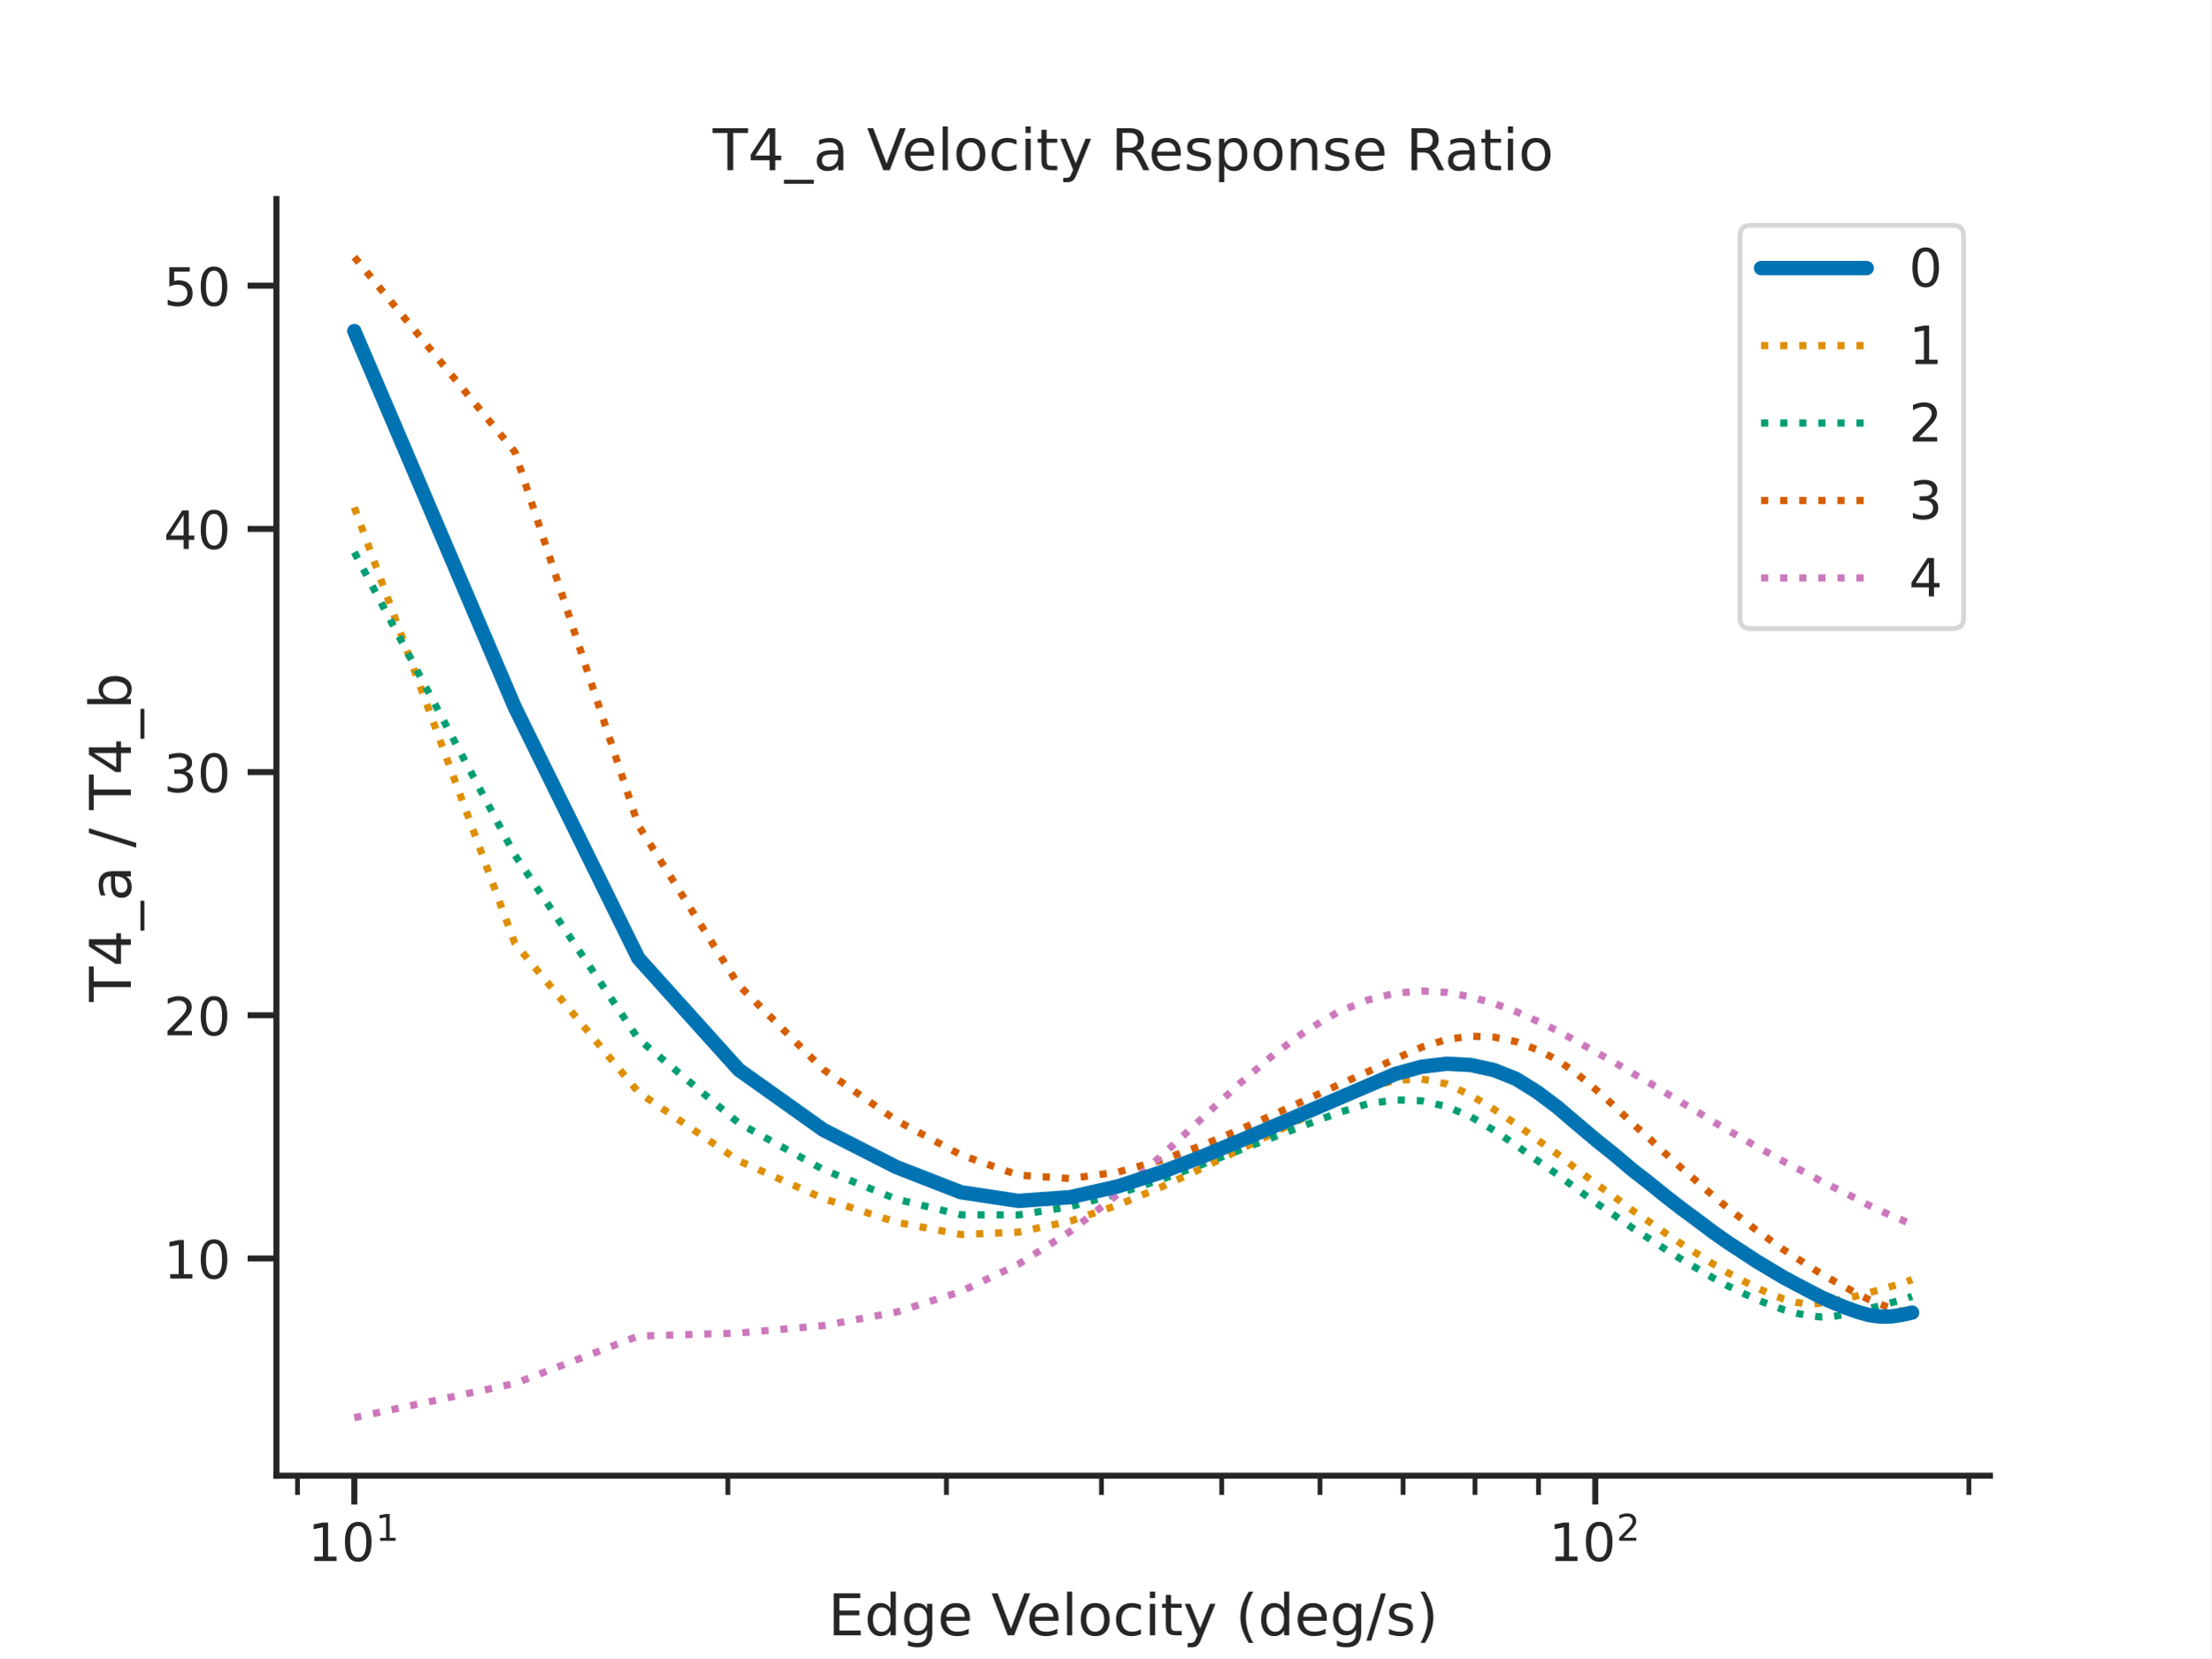
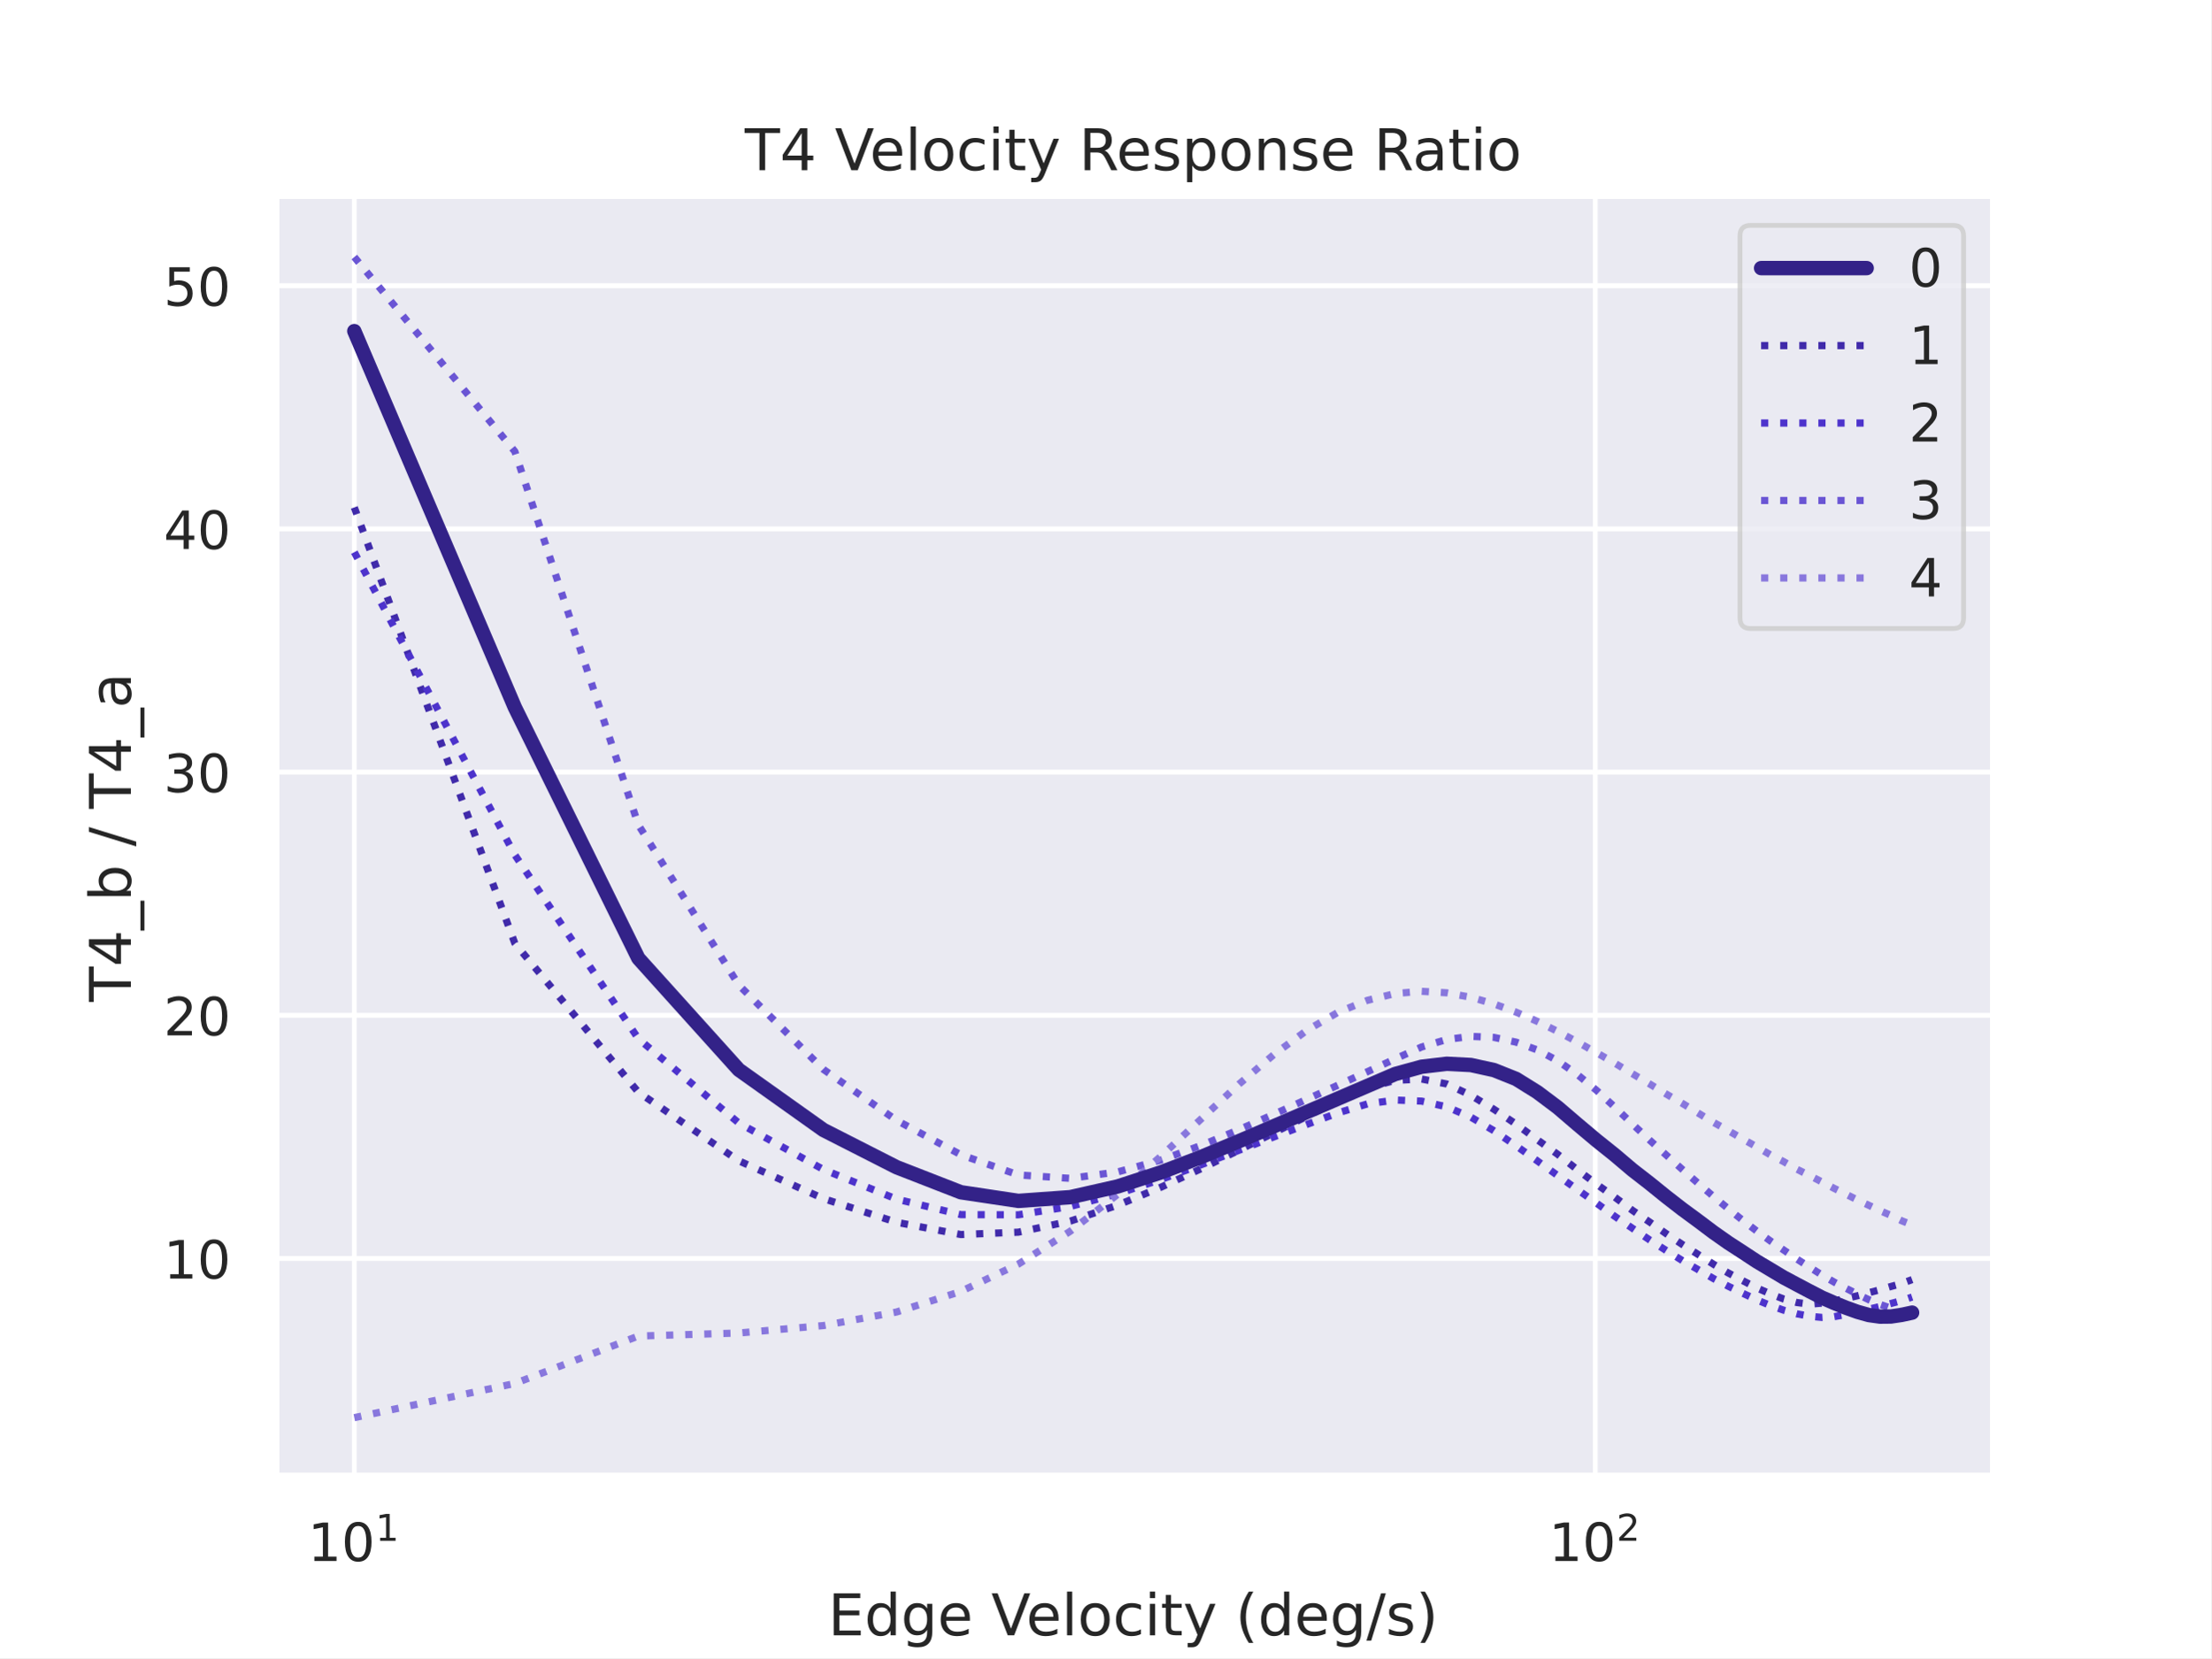
<svg xmlns="http://www.w3.org/2000/svg" xmlns:xlink="http://www.w3.org/1999/xlink" width="460.8pt" height="345.6pt" viewBox="0 0 460.8 345.6" version="1.1">
  <defs>
    <style type="text/css">*{stroke-linejoin: round; stroke-linecap: butt}</style>
  </defs>
  <g id="figure_1">
    <g id="patch_1">
      <path d="M 0 345.6  L 460.8 345.6  L 460.8 0  L 0 0  z " style="fill: #ffffff" />
    </g>
    <g id="axes_1">
      <g id="patch_2">
-         <path d="M 57.6 307.584  L 414.72 307.584  L 414.72 41.472  L 57.6 41.472  z " style="fill: #ffffff" />
+         <path d="M 57.6 307.584  L 414.72 307.584  L 414.72 41.472  L 57.6 41.472  z " style="fill: #eaeaf2" />
      </g>
      <g id="matplotlib.axis_1">
        <g id="xtick_1">
          <g id="line2d_1">
-             <defs>
-               <path id="m2740a2a82f" d="M 0 0  L 0 6  " style="stroke: #262626; stroke-width: 1.25" />
-             </defs>
-             <g>
-               <use xlink:href="#m2740a2a82f" x="73.833" y="307.584" style="fill: #262626; stroke: #262626; stroke-width: 1.25" />
-             </g>
+             <path d="M 73.833 307.584  L 73.833 41.472  " clip-path="url(#pd78fe7f6a6)" style="fill: none; stroke: #ffffff; stroke-linecap: round" />
          </g>
          <g id="text_1">
            <g style="fill: #262626" transform="translate(64.15273 325.4423) scale(0.11 -0.11)">
              <defs>
                <path id="DejaVuSans-31" d="M 794 531  L 1825 531  L 1825 4091  L 703 3866  L 703 4441  L 1819 4666  L 2450 4666  L 2450 531  L 3481 531  L 3481 0  L 794 0  L 794 531  z " transform="scale(0.015625)" />
                <path id="DejaVuSans-30" d="M 2034 4250  Q 1547 4250 1301 3770  Q 1056 3291 1056 2328  Q 1056 1369 1301 889  Q 1547 409 2034 409  Q 2525 409 2770 889  Q 3016 1369 3016 2328  Q 3016 3291 2770 3770  Q 2525 4250 2034 4250  z M 2034 4750  Q 2819 4750 3233 4129  Q 3647 3509 3647 2328  Q 3647 1150 3233 529  Q 2819 -91 2034 -91  Q 1250 -91 836 529  Q 422 1150 422 2328  Q 422 3509 836 4129  Q 1250 4750 2034 4750  z " transform="scale(0.015625)" />
              </defs>
              <use xlink:href="#DejaVuSans-31" transform="translate(0 0.684375)" />
              <use xlink:href="#DejaVuSans-30" transform="translate(63.62305 0.684375)" />
              <use xlink:href="#DejaVuSans-31" transform="translate(128.2031 38.96563) scale(0.7)" />
            </g>
          </g>
        </g>
        <g id="xtick_2">
          <g id="line2d_2">
-             <g>
-               <use xlink:href="#m2740a2a82f" x="332.465" y="307.584" style="fill: #262626; stroke: #262626; stroke-width: 1.25" />
-             </g>
+             <path d="M 332.465 307.584  L 332.465 41.472  " clip-path="url(#pd78fe7f6a6)" style="fill: none; stroke: #ffffff; stroke-linecap: round" />
          </g>
          <g id="text_2">
            <g style="fill: #262626" transform="translate(322.7855 325.4423) scale(0.11 -0.11)">
              <defs>
                <path id="DejaVuSans-32" d="M 1228 531  L 3431 531  L 3431 0  L 469 0  L 469 531  Q 828 903 1448 1529  Q 2069 2156 2228 2338  Q 2531 2678 2651 2914  Q 2772 3150 2772 3378  Q 2772 3750 2511 3984  Q 2250 4219 1831 4219  Q 1534 4219 1204 4116  Q 875 4013 500 3803  L 500 4441  Q 881 4594 1212 4672  Q 1544 4750 1819 4750  Q 2544 4750 2975 4387  Q 3406 4025 3406 3419  Q 3406 3131 3298 2873  Q 3191 2616 2906 2266  Q 2828 2175 2409 1742  Q 1991 1309 1228 531  z " transform="scale(0.015625)" />
              </defs>
              <use xlink:href="#DejaVuSans-31" transform="translate(0 0.765625)" />
              <use xlink:href="#DejaVuSans-30" transform="translate(63.62305 0.765625)" />
              <use xlink:href="#DejaVuSans-32" transform="translate(128.2031 39.04688) scale(0.7)" />
            </g>
          </g>
        </g>
-         <g id="xtick_3">
-           <g id="line2d_3">
-             <defs>
-               <path id="mca2b52a0c3" d="M 0 0  L 0 4  " style="stroke: #262626" />
-             </defs>
-             <g>
-               <use xlink:href="#mca2b52a0c3" x="61.998" y="307.584" style="fill: #262626; stroke: #262626" />
-             </g>
-           </g>
-         </g>
-         <g id="xtick_4">
-           <g id="line2d_4">
-             <g>
-               <use xlink:href="#mca2b52a0c3" x="151.689" y="307.584" style="fill: #262626; stroke: #262626" />
-             </g>
-           </g>
-         </g>
-         <g id="xtick_5">
-           <g id="line2d_5">
-             <g>
-               <use xlink:href="#mca2b52a0c3" x="197.232" y="307.584" style="fill: #262626; stroke: #262626" />
-             </g>
-           </g>
-         </g>
-         <g id="xtick_6">
-           <g id="line2d_6">
-             <g>
-               <use xlink:href="#mca2b52a0c3" x="229.545" y="307.584" style="fill: #262626; stroke: #262626" />
-             </g>
-           </g>
-         </g>
-         <g id="xtick_7">
-           <g id="line2d_7">
-             <g>
-               <use xlink:href="#mca2b52a0c3" x="254.609" y="307.584" style="fill: #262626; stroke: #262626" />
-             </g>
-           </g>
-         </g>
-         <g id="xtick_8">
-           <g id="line2d_8">
-             <g>
-               <use xlink:href="#mca2b52a0c3" x="275.088" y="307.584" style="fill: #262626; stroke: #262626" />
-             </g>
-           </g>
-         </g>
-         <g id="xtick_9">
-           <g id="line2d_9">
-             <g>
-               <use xlink:href="#mca2b52a0c3" x="292.403" y="307.584" style="fill: #262626; stroke: #262626" />
-             </g>
-           </g>
-         </g>
-         <g id="xtick_10">
-           <g id="line2d_10">
-             <g>
-               <use xlink:href="#mca2b52a0c3" x="307.401" y="307.584" style="fill: #262626; stroke: #262626" />
-             </g>
-           </g>
-         </g>
-         <g id="xtick_11">
-           <g id="line2d_11">
-             <g>
-               <use xlink:href="#mca2b52a0c3" x="320.631" y="307.584" style="fill: #262626; stroke: #262626" />
-             </g>
-           </g>
-         </g>
-         <g id="xtick_12">
-           <g id="line2d_12">
-             <g>
-               <use xlink:href="#mca2b52a0c3" x="410.322" y="307.584" style="fill: #262626; stroke: #262626" />
-             </g>
-           </g>
-         </g>
+         <g id="xtick_3" />
+         <g id="xtick_4" />
+         <g id="xtick_5" />
+         <g id="xtick_6" />
+         <g id="xtick_7" />
+         <g id="xtick_8" />
+         <g id="xtick_9" />
+         <g id="xtick_10" />
+         <g id="xtick_11" />
+         <g id="xtick_12" />
        <g id="text_3">
          <g style="fill: #262626" transform="translate(172.5675 340.8481) scale(0.12 -0.12)">
            <defs>
              <path id="DejaVuSans-45" d="M 628 4666  L 3578 4666  L 3578 4134  L 1259 4134  L 1259 2753  L 3481 2753  L 3481 2222  L 1259 2222  L 1259 531  L 3634 531  L 3634 0  L 628 0  L 628 4666  z " transform="scale(0.015625)" />
              <path id="DejaVuSans-64" d="M 2906 2969  L 2906 4863  L 3481 4863  L 3481 0  L 2906 0  L 2906 525  Q 2725 213 2448 61  Q 2172 -91 1784 -91  Q 1150 -91 751 415  Q 353 922 353 1747  Q 353 2572 751 3078  Q 1150 3584 1784 3584  Q 2172 3584 2448 3432  Q 2725 3281 2906 2969  z M 947 1747  Q 947 1113 1208 752  Q 1469 391 1925 391  Q 2381 391 2643 752  Q 2906 1113 2906 1747  Q 2906 2381 2643 2742  Q 2381 3103 1925 3103  Q 1469 3103 1208 2742  Q 947 2381 947 1747  z " transform="scale(0.015625)" />
              <path id="DejaVuSans-67" d="M 2906 1791  Q 2906 2416 2648 2759  Q 2391 3103 1925 3103  Q 1463 3103 1205 2759  Q 947 2416 947 1791  Q 947 1169 1205 825  Q 1463 481 1925 481  Q 2391 481 2648 825  Q 2906 1169 2906 1791  z M 3481 434  Q 3481 -459 3084 -895  Q 2688 -1331 1869 -1331  Q 1566 -1331 1297 -1286  Q 1028 -1241 775 -1147  L 775 -588  Q 1028 -725 1275 -790  Q 1522 -856 1778 -856  Q 2344 -856 2625 -561  Q 2906 -266 2906 331  L 2906 616  Q 2728 306 2450 153  Q 2172 0 1784 0  Q 1141 0 747 490  Q 353 981 353 1791  Q 353 2603 747 3093  Q 1141 3584 1784 3584  Q 2172 3584 2450 3431  Q 2728 3278 2906 2969  L 2906 3500  L 3481 3500  L 3481 434  z " transform="scale(0.015625)" />
              <path id="DejaVuSans-65" d="M 3597 1894  L 3597 1613  L 953 1613  Q 991 1019 1311 708  Q 1631 397 2203 397  Q 2534 397 2845 478  Q 3156 559 3463 722  L 3463 178  Q 3153 47 2828 -22  Q 2503 -91 2169 -91  Q 1331 -91 842 396  Q 353 884 353 1716  Q 353 2575 817 3079  Q 1281 3584 2069 3584  Q 2775 3584 3186 3129  Q 3597 2675 3597 1894  z M 3022 2063  Q 3016 2534 2758 2815  Q 2500 3097 2075 3097  Q 1594 3097 1305 2825  Q 1016 2553 972 2059  L 3022 2063  z " transform="scale(0.015625)" />
              <path id="DejaVuSans-20" transform="scale(0.015625)" />
              <path id="DejaVuSans-56" d="M 1831 0  L 50 4666  L 709 4666  L 2188 738  L 3669 4666  L 4325 4666  L 2547 0  L 1831 0  z " transform="scale(0.015625)" />
              <path id="DejaVuSans-6c" d="M 603 4863  L 1178 4863  L 1178 0  L 603 0  L 603 4863  z " transform="scale(0.015625)" />
              <path id="DejaVuSans-6f" d="M 1959 3097  Q 1497 3097 1228 2736  Q 959 2375 959 1747  Q 959 1119 1226 758  Q 1494 397 1959 397  Q 2419 397 2687 759  Q 2956 1122 2956 1747  Q 2956 2369 2687 2733  Q 2419 3097 1959 3097  z M 1959 3584  Q 2709 3584 3137 3096  Q 3566 2609 3566 1747  Q 3566 888 3137 398  Q 2709 -91 1959 -91  Q 1206 -91 779 398  Q 353 888 353 1747  Q 353 2609 779 3096  Q 1206 3584 1959 3584  z " transform="scale(0.015625)" />
              <path id="DejaVuSans-63" d="M 3122 3366  L 3122 2828  Q 2878 2963 2633 3030  Q 2388 3097 2138 3097  Q 1578 3097 1268 2742  Q 959 2388 959 1747  Q 959 1106 1268 751  Q 1578 397 2138 397  Q 2388 397 2633 464  Q 2878 531 3122 666  L 3122 134  Q 2881 22 2623 -34  Q 2366 -91 2075 -91  Q 1284 -91 818 406  Q 353 903 353 1747  Q 353 2603 823 3093  Q 1294 3584 2113 3584  Q 2378 3584 2631 3529  Q 2884 3475 3122 3366  z " transform="scale(0.015625)" />
              <path id="DejaVuSans-69" d="M 603 3500  L 1178 3500  L 1178 0  L 603 0  L 603 3500  z M 603 4863  L 1178 4863  L 1178 4134  L 603 4134  L 603 4863  z " transform="scale(0.015625)" />
              <path id="DejaVuSans-74" d="M 1172 4494  L 1172 3500  L 2356 3500  L 2356 3053  L 1172 3053  L 1172 1153  Q 1172 725 1289 603  Q 1406 481 1766 481  L 2356 481  L 2356 0  L 1766 0  Q 1100 0 847 248  Q 594 497 594 1153  L 594 3053  L 172 3053  L 172 3500  L 594 3500  L 594 4494  L 1172 4494  z " transform="scale(0.015625)" />
              <path id="DejaVuSans-79" d="M 2059 -325  Q 1816 -950 1584 -1140  Q 1353 -1331 966 -1331  L 506 -1331  L 506 -850  L 844 -850  Q 1081 -850 1212 -737  Q 1344 -625 1503 -206  L 1606 56  L 191 3500  L 800 3500  L 1894 763  L 2988 3500  L 3597 3500  L 2059 -325  z " transform="scale(0.015625)" />
              <path id="DejaVuSans-28" d="M 1984 4856  Q 1566 4138 1362 3434  Q 1159 2731 1159 2009  Q 1159 1288 1364 580  Q 1569 -128 1984 -844  L 1484 -844  Q 1016 -109 783 600  Q 550 1309 550 2009  Q 550 2706 781 3412  Q 1013 4119 1484 4856  L 1984 4856  z " transform="scale(0.015625)" />
              <path id="DejaVuSans-2f" d="M 1625 4666  L 2156 4666  L 531 -594  L 0 -594  L 1625 4666  z " transform="scale(0.015625)" />
              <path id="DejaVuSans-73" d="M 2834 3397  L 2834 2853  Q 2591 2978 2328 3040  Q 2066 3103 1784 3103  Q 1356 3103 1142 2972  Q 928 2841 928 2578  Q 928 2378 1081 2264  Q 1234 2150 1697 2047  L 1894 2003  Q 2506 1872 2764 1633  Q 3022 1394 3022 966  Q 3022 478 2636 193  Q 2250 -91 1575 -91  Q 1294 -91 989 -36  Q 684 19 347 128  L 347 722  Q 666 556 975 473  Q 1284 391 1588 391  Q 1994 391 2212 530  Q 2431 669 2431 922  Q 2431 1156 2273 1281  Q 2116 1406 1581 1522  L 1381 1569  Q 847 1681 609 1914  Q 372 2147 372 2553  Q 372 3047 722 3315  Q 1072 3584 1716 3584  Q 2034 3584 2315 3537  Q 2597 3491 2834 3397  z " transform="scale(0.015625)" />
              <path id="DejaVuSans-29" d="M 513 4856  L 1013 4856  Q 1481 4119 1714 3412  Q 1947 2706 1947 2009  Q 1947 1309 1714 600  Q 1481 -109 1013 -844  L 513 -844  Q 928 -128 1133 580  Q 1338 1288 1338 2009  Q 1338 2731 1133 3434  Q 928 4138 513 4856  z " transform="scale(0.015625)" />
            </defs>
            <use xlink:href="#DejaVuSans-45" />
            <use xlink:href="#DejaVuSans-64" x="63.184" />
            <use xlink:href="#DejaVuSans-67" x="126.66" />
            <use xlink:href="#DejaVuSans-65" x="190.137" />
            <use xlink:href="#DejaVuSans-20" x="251.66" />
            <use xlink:href="#DejaVuSans-56" x="283.447" />
            <use xlink:href="#DejaVuSans-65" x="344.105" />
            <use xlink:href="#DejaVuSans-6c" x="405.629" />
            <use xlink:href="#DejaVuSans-6f" x="433.412" />
            <use xlink:href="#DejaVuSans-63" x="494.594" />
            <use xlink:href="#DejaVuSans-69" x="549.574" />
            <use xlink:href="#DejaVuSans-74" x="577.357" />
            <use xlink:href="#DejaVuSans-79" x="616.566" />
            <use xlink:href="#DejaVuSans-20" x="675.746" />
            <use xlink:href="#DejaVuSans-28" x="707.533" />
            <use xlink:href="#DejaVuSans-64" x="746.547" />
            <use xlink:href="#DejaVuSans-65" x="810.023" />
            <use xlink:href="#DejaVuSans-67" x="871.547" />
            <use xlink:href="#DejaVuSans-2f" x="935.023" />
            <use xlink:href="#DejaVuSans-73" x="968.715" />
            <use xlink:href="#DejaVuSans-29" x="1020.814" />
          </g>
        </g>
      </g>
      <g id="matplotlib.axis_2">
        <g id="ytick_1">
-           <g id="line2d_13">
-             <defs>
-               <path id="m5cacb68d63" d="M 0 0  L -6 0  " style="stroke: #262626; stroke-width: 1.25" />
-             </defs>
-             <g>
-               <use xlink:href="#m5cacb68d63" x="57.6" y="262.306" style="fill: #262626; stroke: #262626; stroke-width: 1.25" />
-             </g>
+           <g id="line2d_3">
+             <path d="M 57.6 262.308  L 414.72 262.308  " clip-path="url(#pd78fe7f6a6)" style="fill: none; stroke: #ffffff; stroke-linecap: round" />
          </g>
          <g id="text_4">
-             <g style="fill: #262626" transform="translate(34.1025 266.4856) scale(0.11 -0.11)">
+             <g style="fill: #262626" transform="translate(34.1025 266.4875) scale(0.11 -0.11)">
              <use xlink:href="#DejaVuSans-31" />
              <use xlink:href="#DejaVuSans-30" x="63.623" />
            </g>
          </g>
        </g>
        <g id="ytick_2">
-           <g id="line2d_14">
-             <g>
-               <use xlink:href="#m5cacb68d63" x="57.6" y="211.615" style="fill: #262626; stroke: #262626; stroke-width: 1.25" />
-             </g>
+           <g id="line2d_4">
+             <path d="M 57.6 211.618  L 414.72 211.618  " clip-path="url(#pd78fe7f6a6)" style="fill: none; stroke: #ffffff; stroke-linecap: round" />
          </g>
          <g id="text_5">
-             <g style="fill: #262626" transform="translate(34.1025 215.7939) scale(0.11 -0.11)">
+             <g style="fill: #262626" transform="translate(34.1025 215.797) scale(0.11 -0.11)">
              <use xlink:href="#DejaVuSans-32" />
              <use xlink:href="#DejaVuSans-30" x="63.623" />
            </g>
          </g>
        </g>
        <g id="ytick_3">
-           <g id="line2d_15">
-             <g>
-               <use xlink:href="#m5cacb68d63" x="57.6" y="160.923" style="fill: #262626; stroke: #262626; stroke-width: 1.25" />
-             </g>
+           <g id="line2d_5">
+             <path d="M 57.6 160.927  L 414.72 160.927  " clip-path="url(#pd78fe7f6a6)" style="fill: none; stroke: #ffffff; stroke-linecap: round" />
          </g>
          <g id="text_6">
-             <g style="fill: #262626" transform="translate(34.1025 165.1022) scale(0.11 -0.11)">
+             <g style="fill: #262626" transform="translate(34.1025 165.1065) scale(0.11 -0.11)">
              <defs>
                <path id="DejaVuSans-33" d="M 2597 2516  Q 3050 2419 3304 2112  Q 3559 1806 3559 1356  Q 3559 666 3084 287  Q 2609 -91 1734 -91  Q 1441 -91 1130 -33  Q 819 25 488 141  L 488 750  Q 750 597 1062 519  Q 1375 441 1716 441  Q 2309 441 2620 675  Q 2931 909 2931 1356  Q 2931 1769 2642 2001  Q 2353 2234 1838 2234  L 1294 2234  L 1294 2753  L 1863 2753  Q 2328 2753 2575 2939  Q 2822 3125 2822 3475  Q 2822 3834 2567 4026  Q 2313 4219 1838 4219  Q 1578 4219 1281 4162  Q 984 4106 628 3988  L 628 4550  Q 988 4650 1302 4700  Q 1616 4750 1894 4750  Q 2613 4750 3031 4423  Q 3450 4097 3450 3541  Q 3450 3153 3228 2886  Q 3006 2619 2597 2516  z " transform="scale(0.015625)" />
              </defs>
              <use xlink:href="#DejaVuSans-33" />
              <use xlink:href="#DejaVuSans-30" x="63.623" />
            </g>
          </g>
        </g>
        <g id="ytick_4">
-           <g id="line2d_16">
-             <g>
-               <use xlink:href="#m5cacb68d63" x="57.6" y="110.231" style="fill: #262626; stroke: #262626; stroke-width: 1.25" />
-             </g>
+           <g id="line2d_6">
+             <path d="M 57.6 110.237  L 414.72 110.237  " clip-path="url(#pd78fe7f6a6)" style="fill: none; stroke: #ffffff; stroke-linecap: round" />
          </g>
          <g id="text_7">
-             <g style="fill: #262626" transform="translate(34.1025 114.4106) scale(0.11 -0.11)">
+             <g style="fill: #262626" transform="translate(34.1025 114.416) scale(0.11 -0.11)">
              <defs>
                <path id="DejaVuSans-34" d="M 2419 4116  L 825 1625  L 2419 1625  L 2419 4116  z M 2253 4666  L 3047 4666  L 3047 1625  L 3713 1625  L 3713 1100  L 3047 1100  L 3047 0  L 2419 0  L 2419 1100  L 313 1100  L 313 1709  L 2253 4666  z " transform="scale(0.015625)" />
              </defs>
              <use xlink:href="#DejaVuSans-34" />
              <use xlink:href="#DejaVuSans-30" x="63.623" />
            </g>
          </g>
        </g>
        <g id="ytick_5">
-           <g id="line2d_17">
-             <g>
-               <use xlink:href="#m5cacb68d63" x="57.6" y="59.54" style="fill: #262626; stroke: #262626; stroke-width: 1.25" />
-             </g>
+           <g id="line2d_7">
+             <path d="M 57.6 59.546  L 414.72 59.546  " clip-path="url(#pd78fe7f6a6)" style="fill: none; stroke: #ffffff; stroke-linecap: round" />
          </g>
          <g id="text_8">
-             <g style="fill: #262626" transform="translate(34.1025 63.71888) scale(0.11 -0.11)">
+             <g style="fill: #262626" transform="translate(34.1025 63.72548) scale(0.11 -0.11)">
              <defs>
                <path id="DejaVuSans-35" d="M 691 4666  L 3169 4666  L 3169 4134  L 1269 4134  L 1269 2991  Q 1406 3038 1543 3061  Q 1681 3084 1819 3084  Q 2600 3084 3056 2656  Q 3513 2228 3513 1497  Q 3513 744 3044 326  Q 2575 -91 1722 -91  Q 1428 -91 1123 -41  Q 819 9 494 109  L 494 744  Q 775 591 1075 516  Q 1375 441 1709 441  Q 2250 441 2565 725  Q 2881 1009 2881 1497  Q 2881 1984 2565 2268  Q 2250 2553 1709 2553  Q 1456 2553 1204 2497  Q 953 2441 691 2322  L 691 4666  z " transform="scale(0.015625)" />
              </defs>
              <use xlink:href="#DejaVuSans-35" />
              <use xlink:href="#DejaVuSans-30" x="63.623" />
            </g>
          </g>
        </g>
        <g id="text_9">
          <g style="fill: #262626" transform="translate(27.27313 208.8133) rotate(-90) scale(0.12 -0.12)">
            <defs>
              <path id="DejaVuSans-54" d="M -19 4666  L 3928 4666  L 3928 4134  L 2272 4134  L 2272 0  L 1638 0  L 1638 4134  L -19 4134  L -19 4666  z " transform="scale(0.015625)" />
              <path id="DejaVuSans-5f" d="M 3263 -1063  L 3263 -1509  L -63 -1509  L -63 -1063  L 3263 -1063  z " transform="scale(0.015625)" />
+               <path id="DejaVuSans-62" d="M 3116 1747  Q 3116 2381 2855 2742  Q 2594 3103 2138 3103  Q 1681 3103 1420 2742  Q 1159 2381 1159 1747  Q 1159 1113 1420 752  Q 1681 391 2138 391  Q 2594 391 2855 752  Q 3116 1113 3116 1747  z M 1159 2969  Q 1341 3281 1617 3432  Q 1894 3584 2278 3584  Q 2916 3584 3314 3078  Q 3713 2572 3713 1747  Q 3713 922 3314 415  Q 2916 -91 2278 -91  Q 1894 -91 1617 61  Q 1341 213 1159 525  L 1159 0  L 581 0  L 581 4863  L 1159 4863  L 1159 2969  z " transform="scale(0.015625)" />
              <path id="DejaVuSans-61" d="M 2194 1759  Q 1497 1759 1228 1600  Q 959 1441 959 1056  Q 959 750 1161 570  Q 1363 391 1709 391  Q 2188 391 2477 730  Q 2766 1069 2766 1631  L 2766 1759  L 2194 1759  z M 3341 1997  L 3341 0  L 2766 0  L 2766 531  Q 2569 213 2275 61  Q 1981 -91 1556 -91  Q 1019 -91 701 211  Q 384 513 384 1019  Q 384 1609 779 1909  Q 1175 2209 1959 2209  L 2766 2209  L 2766 2266  Q 2766 2663 2505 2880  Q 2244 3097 1772 3097  Q 1472 3097 1187 3025  Q 903 2953 641 2809  L 641 3341  Q 956 3463 1253 3523  Q 1550 3584 1831 3584  Q 2591 3584 2966 3190  Q 3341 2797 3341 1997  z " transform="scale(0.015625)" />
-               <path id="DejaVuSans-62" d="M 3116 1747  Q 3116 2381 2855 2742  Q 2594 3103 2138 3103  Q 1681 3103 1420 2742  Q 1159 2381 1159 1747  Q 1159 1113 1420 752  Q 1681 391 2138 391  Q 2594 391 2855 752  Q 3116 1113 3116 1747  z M 1159 2969  Q 1341 3281 1617 3432  Q 1894 3584 2278 3584  Q 2916 3584 3314 3078  Q 3713 2572 3713 1747  Q 3713 922 3314 415  Q 2916 -91 2278 -91  Q 1894 -91 1617 61  Q 1341 213 1159 525  L 1159 0  L 581 0  L 581 4863  L 1159 4863  L 1159 2969  z " transform="scale(0.015625)" />
            </defs>
            <use xlink:href="#DejaVuSans-54" />
            <use xlink:href="#DejaVuSans-34" x="61.084" />
            <use xlink:href="#DejaVuSans-5f" x="124.707" />
-             <use xlink:href="#DejaVuSans-61" x="174.707" />
-             <use xlink:href="#DejaVuSans-20" x="235.986" />
-             <use xlink:href="#DejaVuSans-2f" x="267.773" />
-             <use xlink:href="#DejaVuSans-20" x="301.465" />
-             <use xlink:href="#DejaVuSans-54" x="333.252" />
-             <use xlink:href="#DejaVuSans-34" x="394.336" />
-             <use xlink:href="#DejaVuSans-5f" x="457.959" />
-             <use xlink:href="#DejaVuSans-62" x="507.959" />
-           </g>
-         </g>
-       </g>
-       <g id="line2d_18">
-         <path d="M 73.833 105.751  L 107.286 196.607  L 133.029 227.642  L 153.958 241.943  L 171.593 249.821  L 186.832 254.759  L 200.247 257.316  L 212.231 256.825  L 223.058 254.517  L 232.932 251.193  L 242.008 247.422  L 250.405 243.552  L 258.218 239.721  L 265.523 236.087  L 272.381 232.653  L 278.845 229.402  L 284.957 226.74  L 290.753 225.187  L 296.265 224.899  L 301.519 225.935  L 306.538 228.3  L 311.343 231.214  L 315.95 234.294  L 320.376 237.556  L 324.634 240.602  L 328.737 243.807  L 332.694 246.798  L 336.518 249.52  L 340.215 252.281  L 343.794 254.715  L 347.263 257.152  L 350.628 259.406  L 353.895 261.469  L 357.07 263.5  L 360.158 265.318  L 363.163 266.915  L 366.089 268.428  L 368.941 269.677  L 371.723 270.753  L 374.437 271.476  L 377.088 271.84  L 379.677 271.617  L 382.208 271.161  L 384.683 270.651  L 387.105 270.078  L 389.475 269.437  L 391.797 268.824  L 394.072 268.146  L 396.301 267.527  L 398.487 266.712  " clip-path="url(#pbc178c6da1)" style="fill: none; stroke-dasharray: 1.5,2.475; stroke-dashoffset: 0; stroke: #de8f05; stroke-width: 1.5" />
-       </g>
-       <g id="line2d_19">
-         <path d="M 73.833 115.085  L 107.286 178.192  L 133.029 216.549  L 153.958 234.084  L 171.593 243.785  L 186.832 249.946  L 200.247 253.201  L 212.231 253.238  L 223.058 251.505  L 232.932 248.853  L 242.008 245.837  L 250.405 242.771  L 258.218 239.777  L 265.523 236.977  L 272.381 234.37  L 278.845 231.945  L 284.957 230.091  L 290.753 229.251  L 296.265 229.45  L 301.519 230.649  L 306.538 232.775  L 311.343 235.595  L 315.95 238.685  L 320.376 241.893  L 324.634 244.848  L 328.737 247.926  L 332.694 250.777  L 336.518 253.356  L 340.215 255.96  L 343.794 258.246  L 347.263 260.525  L 350.628 262.623  L 353.895 264.531  L 357.07 266.399  L 360.158 268.059  L 363.163 269.505  L 366.089 270.869  L 368.941 271.998  L 371.723 272.997  L 374.437 273.732  L 377.088 274.265  L 379.677 274.51  L 382.208 274.381  L 384.683 273.907  L 387.105 273.361  L 389.475 272.752  L 391.797 272.175  L 394.072 271.54  L 396.301 270.963  L 398.487 270.209  " clip-path="url(#pbc178c6da1)" style="fill: none; stroke-dasharray: 1.5,2.475; stroke-dashoffset: 0; stroke: #029e73; stroke-width: 1.5" />
-       </g>
-       <g id="line2d_20">
-         <path d="M 73.833 53.568  L 107.286 94.172  L 133.029 172.028  L 153.958 205.351  L 171.593 222.923  L 186.832 233.55  L 200.247 240.717  L 212.231 244.936  L 223.058 245.657  L 232.932 244.304  L 242.008 241.812  L 250.405 238.776  L 258.218 235.504  L 265.523 232.257  L 272.381 229.128  L 278.845 226.167  L 284.957 223.426  L 290.753 220.713  L 296.265 218.278  L 301.519 216.637  L 306.538 215.976  L 311.343 216.173  L 315.95 217.114  L 320.376 218.796  L 324.634 220.962  L 328.737 223.879  L 332.694 227.199  L 336.518 230.603  L 340.215 234.163  L 343.794 237.358  L 347.263 240.607  L 350.628 243.652  L 353.895 246.473  L 357.07 249.291  L 360.158 251.86  L 363.163 254.176  L 366.089 256.466  L 368.941 258.499  L 371.723 260.498  L 374.437 262.242  L 377.088 263.948  L 379.677 265.608  L 382.208 267.016  L 384.683 268.371  L 387.105 269.663  L 389.475 270.872  L 391.797 271.825  L 394.072 272.679  L 396.301 273.294  L 398.487 273.881  " clip-path="url(#pbc178c6da1)" style="fill: none; stroke-dasharray: 1.5,2.475; stroke-dashoffset: 0; stroke: #d55e00; stroke-width: 1.5" />
-       </g>
-       <g id="line2d_21">
-         <path d="M 73.833 295.488  L 107.286 288.361  L 133.029 278.476  L 153.958 277.846  L 171.593 276.303  L 186.832 273.477  L 200.247 269.196  L 212.231 263.512  L 223.058 256.643  L 232.932 248.929  L 242.008 240.936  L 250.405 233.171  L 258.218 225.958  L 265.523 219.749  L 272.381 214.711  L 278.845 210.944  L 284.957 208.456  L 290.753 207.013  L 296.265 206.55  L 301.519 206.857  L 306.538 207.787  L 311.343 209.152  L 315.95 210.847  L 320.376 212.849  L 324.634 214.87  L 328.737 217.132  L 332.694 219.356  L 336.518 221.468  L 340.215 223.696  L 343.794 225.737  L 347.263 227.866  L 350.628 229.906  L 353.895 231.832  L 357.07 233.794  L 360.158 235.62  L 363.163 237.301  L 366.089 238.998  L 368.941 240.539  L 371.723 242.09  L 374.437 243.477  L 377.088 244.871  L 379.677 246.271  L 382.208 247.501  L 384.683 248.736  L 387.105 249.974  L 389.475 251.217  L 391.797 252.285  L 394.072 253.356  L 396.301 254.252  L 398.487 255.328  " clip-path="url(#pbc178c6da1)" style="fill: none; stroke-dasharray: 1.5,2.475; stroke-dashoffset: 0; stroke: #cc78bc; stroke-width: 1.5" />
+             <use xlink:href="#DejaVuSans-62" x="174.707" />
+             <use xlink:href="#DejaVuSans-20" x="238.184" />
+             <use xlink:href="#DejaVuSans-2f" x="269.971" />
+             <use xlink:href="#DejaVuSans-20" x="303.662" />
+             <use xlink:href="#DejaVuSans-54" x="335.449" />
+             <use xlink:href="#DejaVuSans-34" x="396.533" />
+             <use xlink:href="#DejaVuSans-5f" x="460.156" />
+             <use xlink:href="#DejaVuSans-61" x="510.156" />
+           </g>
+         </g>
+       </g>
+       <g id="line2d_8">
+         <path d="M 73.833 105.756  L 107.286 196.61  L 133.029 227.645  L 153.958 241.946  L 171.593 249.823  L 186.832 254.761  L 200.247 257.318  L 212.231 256.827  L 223.058 254.519  L 232.932 251.195  L 242.008 247.425  L 250.405 243.555  L 258.218 239.723  L 265.523 236.089  L 272.381 232.655  L 278.845 229.404  L 284.957 226.742  L 290.753 225.189  L 296.265 224.902  L 301.519 225.938  L 306.538 228.303  L 311.343 231.217  L 315.95 234.297  L 320.376 237.558  L 324.634 240.604  L 328.737 243.809  L 332.694 246.8  L 336.518 249.522  L 340.215 252.283  L 343.794 254.717  L 347.263 257.154  L 350.628 259.409  L 353.895 261.471  L 357.07 263.502  L 360.158 265.32  L 363.163 266.917  L 366.089 268.43  L 368.941 269.679  L 371.723 270.754  L 374.437 271.478  L 377.088 271.842  L 379.677 271.619  L 382.208 271.163  L 384.683 270.652  L 387.105 270.08  L 389.475 269.438  L 391.797 268.826  L 394.072 268.148  L 396.301 267.529  L 398.487 266.714  " clip-path="url(#pd78fe7f6a6)" style="fill: none; stroke-dasharray: 1.5,2.475; stroke-dashoffset: 0; stroke: #402aaa; stroke-width: 1.5" />
+       </g>
+       <g id="line2d_9">
+         <path d="M 73.833 115.084  L 107.286 178.178  L 133.029 216.5  L 153.958 234.069  L 171.593 243.76  L 186.832 249.927  L 200.247 253.17  L 212.231 253.205  L 223.058 251.473  L 232.932 248.823  L 242.008 245.824  L 250.405 242.74  L 258.218 239.753  L 265.523 236.955  L 272.381 234.355  L 278.845 231.964  L 284.957 230.095  L 290.753 229.281  L 296.265 229.508  L 301.519 230.71  L 306.538 232.851  L 311.343 235.685  L 315.95 238.817  L 320.376 241.961  L 324.634 245.026  L 328.737 247.944  L 332.694 250.755  L 336.518 253.522  L 340.215 256.027  L 343.794 258.443  L 347.263 260.658  L 350.628 262.758  L 353.895 264.64  L 357.07 266.481  L 360.158 268.088  L 363.163 269.544  L 366.089 270.918  L 368.941 272.104  L 371.723 273.086  L 374.437 273.841  L 377.088 274.348  L 379.677 274.589  L 382.208 274.444  L 384.683 273.999  L 387.105 273.446  L 389.475 272.882  L 391.797 272.317  L 394.072 271.697  L 396.301 271.087  L 398.487 270.348  " clip-path="url(#pd78fe7f6a6)" style="fill: none; stroke-dasharray: 1.5,2.475; stroke-dashoffset: 0; stroke: #4d33cc; stroke-width: 1.5" />
+       </g>
+       <g id="line2d_10">
+         <path d="M 73.833 53.568  L 107.286 94.085  L 133.029 171.926  L 153.958 205.311  L 171.593 222.892  L 186.832 233.507  L 200.247 240.688  L 212.231 244.898  L 223.058 245.611  L 232.932 244.266  L 242.008 241.774  L 250.405 238.71  L 258.218 235.451  L 265.523 232.231  L 272.381 229.116  L 278.845 226.178  L 284.957 223.386  L 290.753 220.707  L 296.265 218.227  L 301.519 216.655  L 306.538 216.014  L 311.343 216.228  L 315.95 217.213  L 320.376 218.838  L 324.634 221.103  L 328.737 223.971  L 332.694 227.239  L 336.518 230.748  L 340.215 234.287  L 343.794 237.639  L 347.263 240.761  L 350.628 243.767  L 353.895 246.64  L 357.07 249.366  L 360.158 251.934  L 363.163 254.339  L 366.089 256.576  L 368.941 258.644  L 371.723 260.544  L 374.437 262.407  L 377.088 264.098  L 379.677 265.744  L 382.208 267.215  L 384.683 268.512  L 387.105 269.749  L 389.475 270.911  L 391.797 271.885  L 394.072 272.675  L 396.301 273.429  L 398.487 273.964  " clip-path="url(#pd78fe7f6a6)" style="fill: none; stroke-dasharray: 1.5,2.475; stroke-dashoffset: 0; stroke: #6a55d4; stroke-width: 1.5" />
+       </g>
+       <g id="line2d_11">
+         <path d="M 73.833 295.488  L 107.286 288.362  L 133.029 278.477  L 153.958 277.844  L 171.593 276.295  L 186.832 273.471  L 200.247 269.175  L 212.231 263.478  L 223.058 256.62  L 232.932 248.943  L 242.008 240.943  L 250.405 233.153  L 258.218 225.956  L 265.523 219.764  L 272.381 214.738  L 278.845 210.999  L 284.957 208.508  L 290.753 207.083  L 296.265 206.624  L 301.519 206.932  L 306.538 207.863  L 311.343 209.245  L 315.95 210.963  L 320.376 212.891  L 324.634 214.988  L 328.737 217.181  L 332.694 219.401  L 336.518 221.594  L 340.215 223.812  L 343.794 225.934  L 347.263 228.044  L 350.628 230  L 353.895 231.999  L 357.07 233.923  L 360.158 235.646  L 363.163 237.39  L 366.089 239.034  L 368.941 240.692  L 371.723 242.123  L 374.437 243.683  L 377.088 245.01  L 379.677 246.342  L 382.208 247.68  L 384.683 248.9  L 387.105 250.125  L 389.475 251.23  L 391.797 252.339  L 394.072 253.326  L 396.301 254.441  L 398.487 255.31  " clip-path="url(#pd78fe7f6a6)" style="fill: none; stroke-dasharray: 1.5,2.475; stroke-dashoffset: 0; stroke: #8877dd; stroke-width: 1.5" />
      </g>
      <g id="patch_3">
-         <path d="M 57.6 307.584  L 57.6 41.472  " style="fill: none; stroke: #262626; stroke-width: 1.25; stroke-linejoin: miter; stroke-linecap: square" />
+         <path d="M 57.6 307.584  L 57.6 41.472  " style="fill: none; stroke: #ffffff; stroke-width: 1.25; stroke-linejoin: miter; stroke-linecap: square" />
      </g>
      <g id="patch_4">
-         <path d="M 57.6 307.584  L 414.72 307.584  " style="fill: none; stroke: #262626; stroke-width: 1.25; stroke-linejoin: miter; stroke-linecap: square" />
+         <path d="M 57.6 307.584  L 414.72 307.584  " style="fill: none; stroke: #ffffff; stroke-width: 1.25; stroke-linejoin: miter; stroke-linecap: square" />
      </g>
      <g id="text_10">
-         <g style="fill: #262626" transform="translate(148.5234 35.472) scale(0.12 -0.12)">
+         <g style="fill: #262626" transform="translate(155.2003 35.472) scale(0.12 -0.12)">
          <defs>
            <path id="DejaVuSans-52" d="M 2841 2188  Q 3044 2119 3236 1894  Q 3428 1669 3622 1275  L 4263 0  L 3584 0  L 2988 1197  Q 2756 1666 2539 1819  Q 2322 1972 1947 1972  L 1259 1972  L 1259 0  L 628 0  L 628 4666  L 2053 4666  Q 2853 4666 3247 4331  Q 3641 3997 3641 3322  Q 3641 2881 3436 2590  Q 3231 2300 2841 2188  z M 1259 4147  L 1259 2491  L 2053 2491  Q 2509 2491 2742 2702  Q 2975 2913 2975 3322  Q 2975 3731 2742 3939  Q 2509 4147 2053 4147  L 1259 4147  z " transform="scale(0.015625)" />
            <path id="DejaVuSans-70" d="M 1159 525  L 1159 -1331  L 581 -1331  L 581 3500  L 1159 3500  L 1159 2969  Q 1341 3281 1617 3432  Q 1894 3584 2278 3584  Q 2916 3584 3314 3078  Q 3713 2572 3713 1747  Q 3713 922 3314 415  Q 2916 -91 2278 -91  Q 1894 -91 1617 61  Q 1341 213 1159 525  z M 3116 1747  Q 3116 2381 2855 2742  Q 2594 3103 2138 3103  Q 1681 3103 1420 2742  Q 1159 2381 1159 1747  Q 1159 1113 1420 752  Q 1681 391 2138 391  Q 2594 391 2855 752  Q 3116 1113 3116 1747  z " transform="scale(0.015625)" />
            <path id="DejaVuSans-6e" d="M 3513 2113  L 3513 0  L 2938 0  L 2938 2094  Q 2938 2591 2744 2837  Q 2550 3084 2163 3084  Q 1697 3084 1428 2787  Q 1159 2491 1159 1978  L 1159 0  L 581 0  L 581 3500  L 1159 3500  L 1159 2956  Q 1366 3272 1645 3428  Q 1925 3584 2291 3584  Q 2894 3584 3203 3211  Q 3513 2838 3513 2113  z " transform="scale(0.015625)" />
          </defs>
          <use xlink:href="#DejaVuSans-54" />
          <use xlink:href="#DejaVuSans-34" x="61.084" />
-           <use xlink:href="#DejaVuSans-5f" x="124.707" />
-           <use xlink:href="#DejaVuSans-61" x="174.707" />
-           <use xlink:href="#DejaVuSans-20" x="235.986" />
-           <use xlink:href="#DejaVuSans-56" x="267.773" />
-           <use xlink:href="#DejaVuSans-65" x="328.432" />
-           <use xlink:href="#DejaVuSans-6c" x="389.955" />
-           <use xlink:href="#DejaVuSans-6f" x="417.738" />
-           <use xlink:href="#DejaVuSans-63" x="478.92" />
-           <use xlink:href="#DejaVuSans-69" x="533.9" />
-           <use xlink:href="#DejaVuSans-74" x="561.684" />
-           <use xlink:href="#DejaVuSans-79" x="600.893" />
-           <use xlink:href="#DejaVuSans-20" x="660.072" />
-           <use xlink:href="#DejaVuSans-52" x="691.859" />
-           <use xlink:href="#DejaVuSans-65" x="756.842" />
-           <use xlink:href="#DejaVuSans-73" x="818.365" />
-           <use xlink:href="#DejaVuSans-70" x="870.465" />
-           <use xlink:href="#DejaVuSans-6f" x="933.941" />
-           <use xlink:href="#DejaVuSans-6e" x="995.123" />
-           <use xlink:href="#DejaVuSans-73" x="1058.502" />
-           <use xlink:href="#DejaVuSans-65" x="1110.602" />
-           <use xlink:href="#DejaVuSans-20" x="1172.125" />
-           <use xlink:href="#DejaVuSans-52" x="1203.912" />
-           <use xlink:href="#DejaVuSans-61" x="1271.145" />
-           <use xlink:href="#DejaVuSans-74" x="1332.424" />
-           <use xlink:href="#DejaVuSans-69" x="1371.633" />
-           <use xlink:href="#DejaVuSans-6f" x="1399.416" />
+           <use xlink:href="#DejaVuSans-20" x="124.707" />
+           <use xlink:href="#DejaVuSans-56" x="156.494" />
+           <use xlink:href="#DejaVuSans-65" x="217.152" />
+           <use xlink:href="#DejaVuSans-6c" x="278.676" />
+           <use xlink:href="#DejaVuSans-6f" x="306.459" />
+           <use xlink:href="#DejaVuSans-63" x="367.641" />
+           <use xlink:href="#DejaVuSans-69" x="422.621" />
+           <use xlink:href="#DejaVuSans-74" x="450.404" />
+           <use xlink:href="#DejaVuSans-79" x="489.613" />
+           <use xlink:href="#DejaVuSans-20" x="548.793" />
+           <use xlink:href="#DejaVuSans-52" x="580.58" />
+           <use xlink:href="#DejaVuSans-65" x="645.562" />
+           <use xlink:href="#DejaVuSans-73" x="707.086" />
+           <use xlink:href="#DejaVuSans-70" x="759.186" />
+           <use xlink:href="#DejaVuSans-6f" x="822.662" />
+           <use xlink:href="#DejaVuSans-6e" x="883.844" />
+           <use xlink:href="#DejaVuSans-73" x="947.223" />
+           <use xlink:href="#DejaVuSans-65" x="999.322" />
+           <use xlink:href="#DejaVuSans-20" x="1060.846" />
+           <use xlink:href="#DejaVuSans-52" x="1092.633" />
+           <use xlink:href="#DejaVuSans-61" x="1159.865" />
+           <use xlink:href="#DejaVuSans-74" x="1221.145" />
+           <use xlink:href="#DejaVuSans-69" x="1260.354" />
+           <use xlink:href="#DejaVuSans-6f" x="1288.137" />
        </g>
      </g>
      <g id="legend_1">
        <g id="patch_5">
-           <path d="M 364.821 131.002  L 407.02 131.002  Q 409.22 131.002 409.22 128.802  L 409.22 49.172  Q 409.22 46.972 407.02 46.972  L 364.821 46.972  Q 362.621 46.972 362.621 49.172  L 362.621 128.802  Q 362.621 131.002 364.821 131.002  z " style="fill: #ffffff; opacity: 0.8; stroke: #cccccc; stroke-linejoin: miter" />
-         </g>
-         <g id="line2d_22">
-           <path d="M 367.021 55.88  L 378.021 55.88  L 389.021 55.88  " style="fill: none; stroke: #0173b2; stroke-width: 3; stroke-linecap: round" />
+           <path d="M 364.821 131.002  L 407.02 131.002  Q 409.22 131.002 409.22 128.802  L 409.22 49.172  Q 409.22 46.972 407.02 46.972  L 364.821 46.972  Q 362.621 46.972 362.621 49.172  L 362.621 128.802  Q 362.621 131.002 364.821 131.002  z " style="fill: #eaeaf2; opacity: 0.8; stroke: #cccccc; stroke-linejoin: miter" />
+         </g>
+         <g id="line2d_12">
+           <path d="M 367.021 55.88  L 378.021 55.88  L 389.021 55.88  " style="fill: none; stroke: #332288; stroke-width: 3; stroke-linecap: round" />
        </g>
        <g id="text_11">
          <g style="fill: #262626" transform="translate(397.8213 59.73028) scale(0.11 -0.11)">
            <use xlink:href="#DejaVuSans-30" />
          </g>
        </g>
-         <g id="line2d_23">
-           <path d="M 367.021 72.026  L 378.021 72.026  L 389.021 72.026  " style="fill: none; stroke-dasharray: 1.5,2.475; stroke-dashoffset: 0; stroke: #de8f05; stroke-width: 1.5" />
+         <g id="line2d_13">
+           <path d="M 367.021 72.026  L 378.021 72.026  L 389.021 72.026  " style="fill: none; stroke-dasharray: 1.5,2.475; stroke-dashoffset: 0; stroke: #402aaa; stroke-width: 1.5" />
        </g>
        <g id="text_12">
          <g style="fill: #262626" transform="translate(397.8213 75.87622) scale(0.11 -0.11)">
            <use xlink:href="#DejaVuSans-31" />
          </g>
        </g>
-         <g id="line2d_24">
-           <path d="M 367.021 88.172  L 378.021 88.172  L 389.021 88.172  " style="fill: none; stroke-dasharray: 1.5,2.475; stroke-dashoffset: 0; stroke: #029e73; stroke-width: 1.5" />
+         <g id="line2d_14">
+           <path d="M 367.021 88.172  L 378.021 88.172  L 389.021 88.172  " style="fill: none; stroke-dasharray: 1.5,2.475; stroke-dashoffset: 0; stroke: #4d33cc; stroke-width: 1.5" />
        </g>
        <g id="text_13">
          <g style="fill: #262626" transform="translate(397.8213 92.02216) scale(0.11 -0.11)">
            <use xlink:href="#DejaVuSans-32" />
          </g>
        </g>
-         <g id="line2d_25">
-           <path d="M 367.021 104.318  L 378.021 104.318  L 389.021 104.318  " style="fill: none; stroke-dasharray: 1.5,2.475; stroke-dashoffset: 0; stroke: #d55e00; stroke-width: 1.5" />
+         <g id="line2d_15">
+           <path d="M 367.021 104.318  L 378.021 104.318  L 389.021 104.318  " style="fill: none; stroke-dasharray: 1.5,2.475; stroke-dashoffset: 0; stroke: #6a55d4; stroke-width: 1.5" />
        </g>
        <g id="text_14">
          <g style="fill: #262626" transform="translate(397.8213 108.1681) scale(0.11 -0.11)">
            <use xlink:href="#DejaVuSans-33" />
          </g>
        </g>
-         <g id="line2d_26">
-           <path d="M 367.021 120.464  L 378.021 120.464  L 389.021 120.464  " style="fill: none; stroke-dasharray: 1.5,2.475; stroke-dashoffset: 0; stroke: #cc78bc; stroke-width: 1.5" />
+         <g id="line2d_16">
+           <path d="M 367.021 120.464  L 378.021 120.464  L 389.021 120.464  " style="fill: none; stroke-dasharray: 1.5,2.475; stroke-dashoffset: 0; stroke: #8877dd; stroke-width: 1.5" />
        </g>
        <g id="text_15">
          <g style="fill: #262626" transform="translate(397.8213 124.314) scale(0.11 -0.11)">
            <use xlink:href="#DejaVuSans-34" />
          </g>
        </g>
      </g>
-       <g id="line2d_27">
-         <path d="M 73.833 69.006  L 107.286 147.424  L 133.029 199.732  L 153.958 222.967  L 171.593 235.518  L 186.832 243.275  L 200.247 248.504  L 212.231 250.305  L 223.058 249.526  L 232.932 247.292  L 242.008 244.338  L 250.405 241.12  L 258.218 237.851  L 265.523 234.721  L 272.381 231.765  L 278.845 228.976  L 284.957 226.351  L 290.753 223.858  L 296.265 222.339  L 301.519 221.72  L 306.538 221.984  L 311.343 223.036  L 315.95 224.874  L 320.376 227.627  L 324.634 230.827  L 328.737 234.341  L 332.694 237.668  L 336.518 240.728  L 340.215 243.861  L 343.794 246.643  L 347.263 249.447  L 350.628 252.056  L 353.895 254.46  L 357.07 256.85  L 360.158 259.021  L 363.163 260.972  L 366.089 262.897  L 368.941 264.6  L 371.723 266.268  L 374.437 267.714  L 377.088 269.115  L 379.677 270.454  L 382.208 271.555  L 384.683 272.562  L 387.105 273.432  L 389.475 274.099  L 391.797 274.424  L 394.072 274.401  L 396.301 274.067  L 398.487 273.591  " clip-path="url(#pbc178c6da1)" style="fill: none; stroke: #0173b2; stroke-width: 3; stroke-linecap: round" />
+       <g id="line2d_17">
+         <path d="M 73.833 69.012  L 107.286 147.428  L 133.029 199.735  L 153.958 222.969  L 171.593 235.52  L 186.832 243.278  L 200.247 248.506  L 212.231 250.307  L 223.058 249.528  L 232.932 247.294  L 242.008 244.341  L 250.405 241.122  L 258.218 237.854  L 265.523 234.724  L 272.381 231.768  L 278.845 228.979  L 284.957 226.353  L 290.753 223.861  L 296.265 222.342  L 301.519 221.723  L 306.538 221.986  L 311.343 223.039  L 315.95 224.877  L 320.376 227.63  L 324.634 230.83  L 328.737 234.344  L 332.694 237.671  L 336.518 240.731  L 340.215 243.864  L 343.794 246.645  L 347.263 249.449  L 350.628 252.058  L 353.895 254.462  L 357.07 256.852  L 360.158 259.023  L 363.163 260.974  L 366.089 262.899  L 368.941 264.602  L 371.723 266.27  L 374.437 267.716  L 377.088 269.117  L 379.677 270.456  L 382.208 271.557  L 384.683 272.564  L 387.105 273.434  L 389.475 274.1  L 391.797 274.426  L 394.072 274.403  L 396.301 274.069  L 398.487 273.592  " clip-path="url(#pd78fe7f6a6)" style="fill: none; stroke: #332288; stroke-width: 3; stroke-linecap: round" />
      </g>
    </g>
  </g>
  <defs>
-     <clipPath id="pbc178c6da1">
+     <clipPath id="pd78fe7f6a6">
      <rect x="57.6" y="41.472" width="357.12" height="266.112" />
    </clipPath>
  </defs>
</svg>
